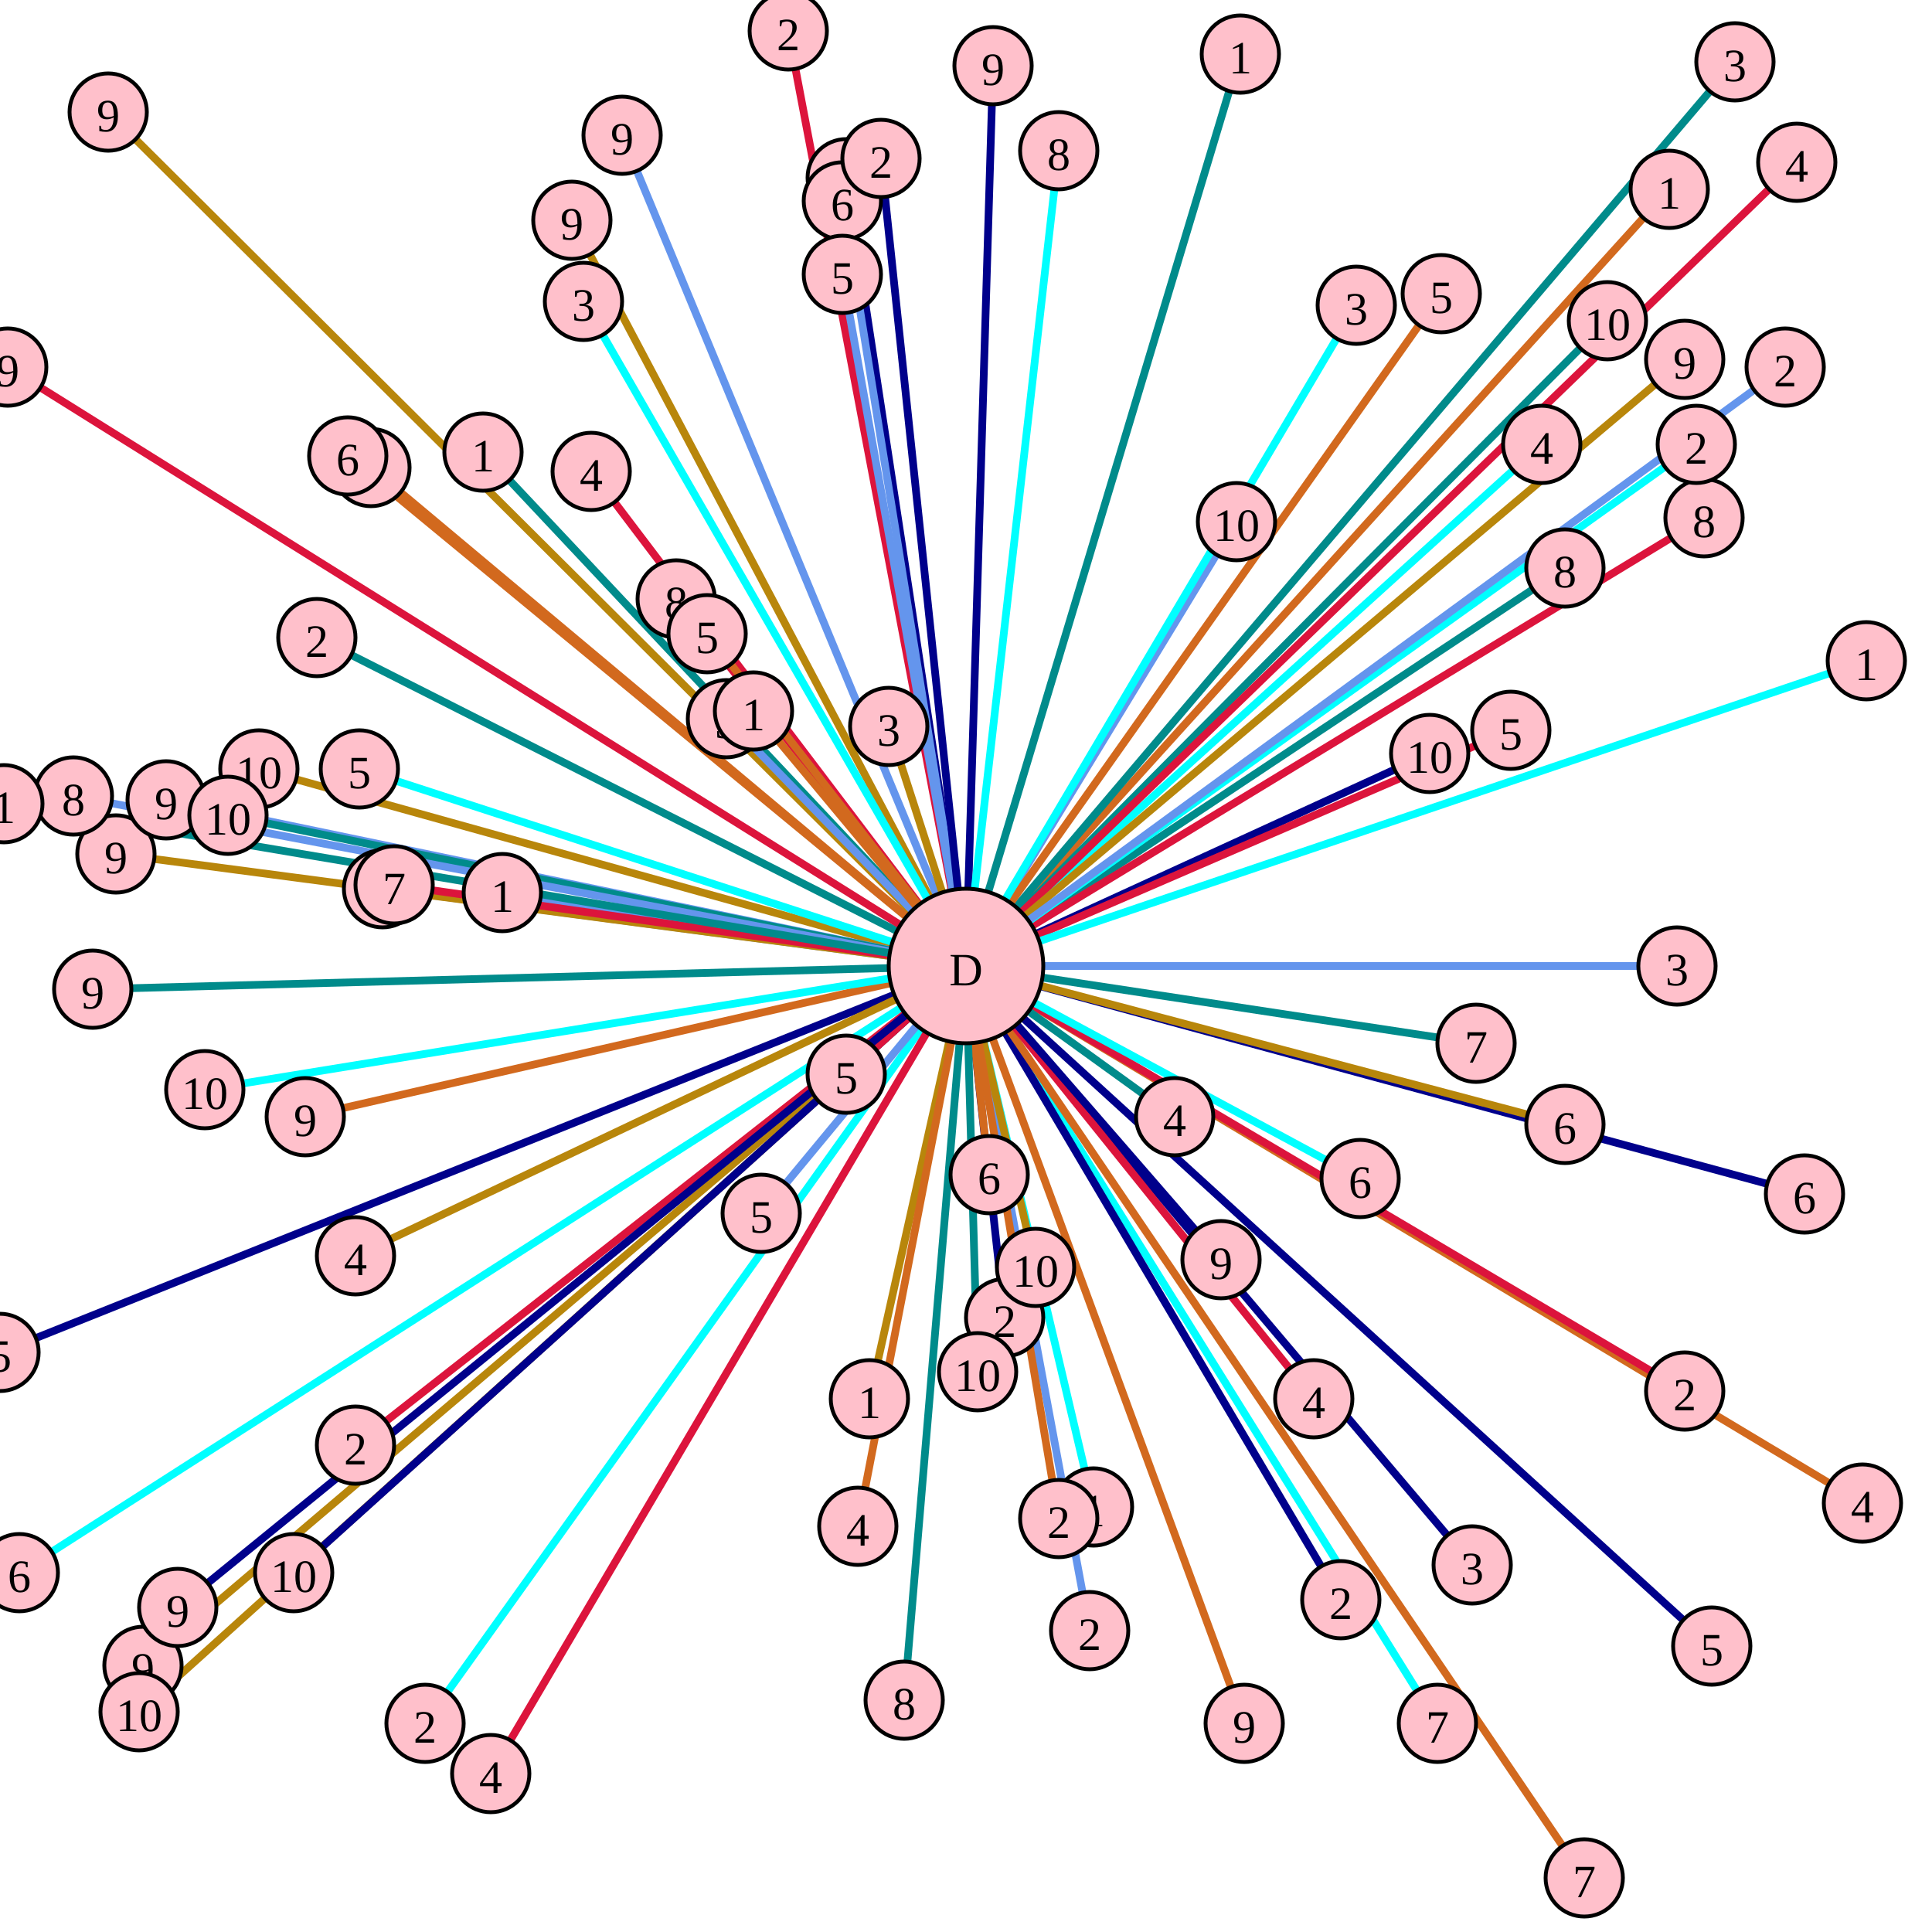
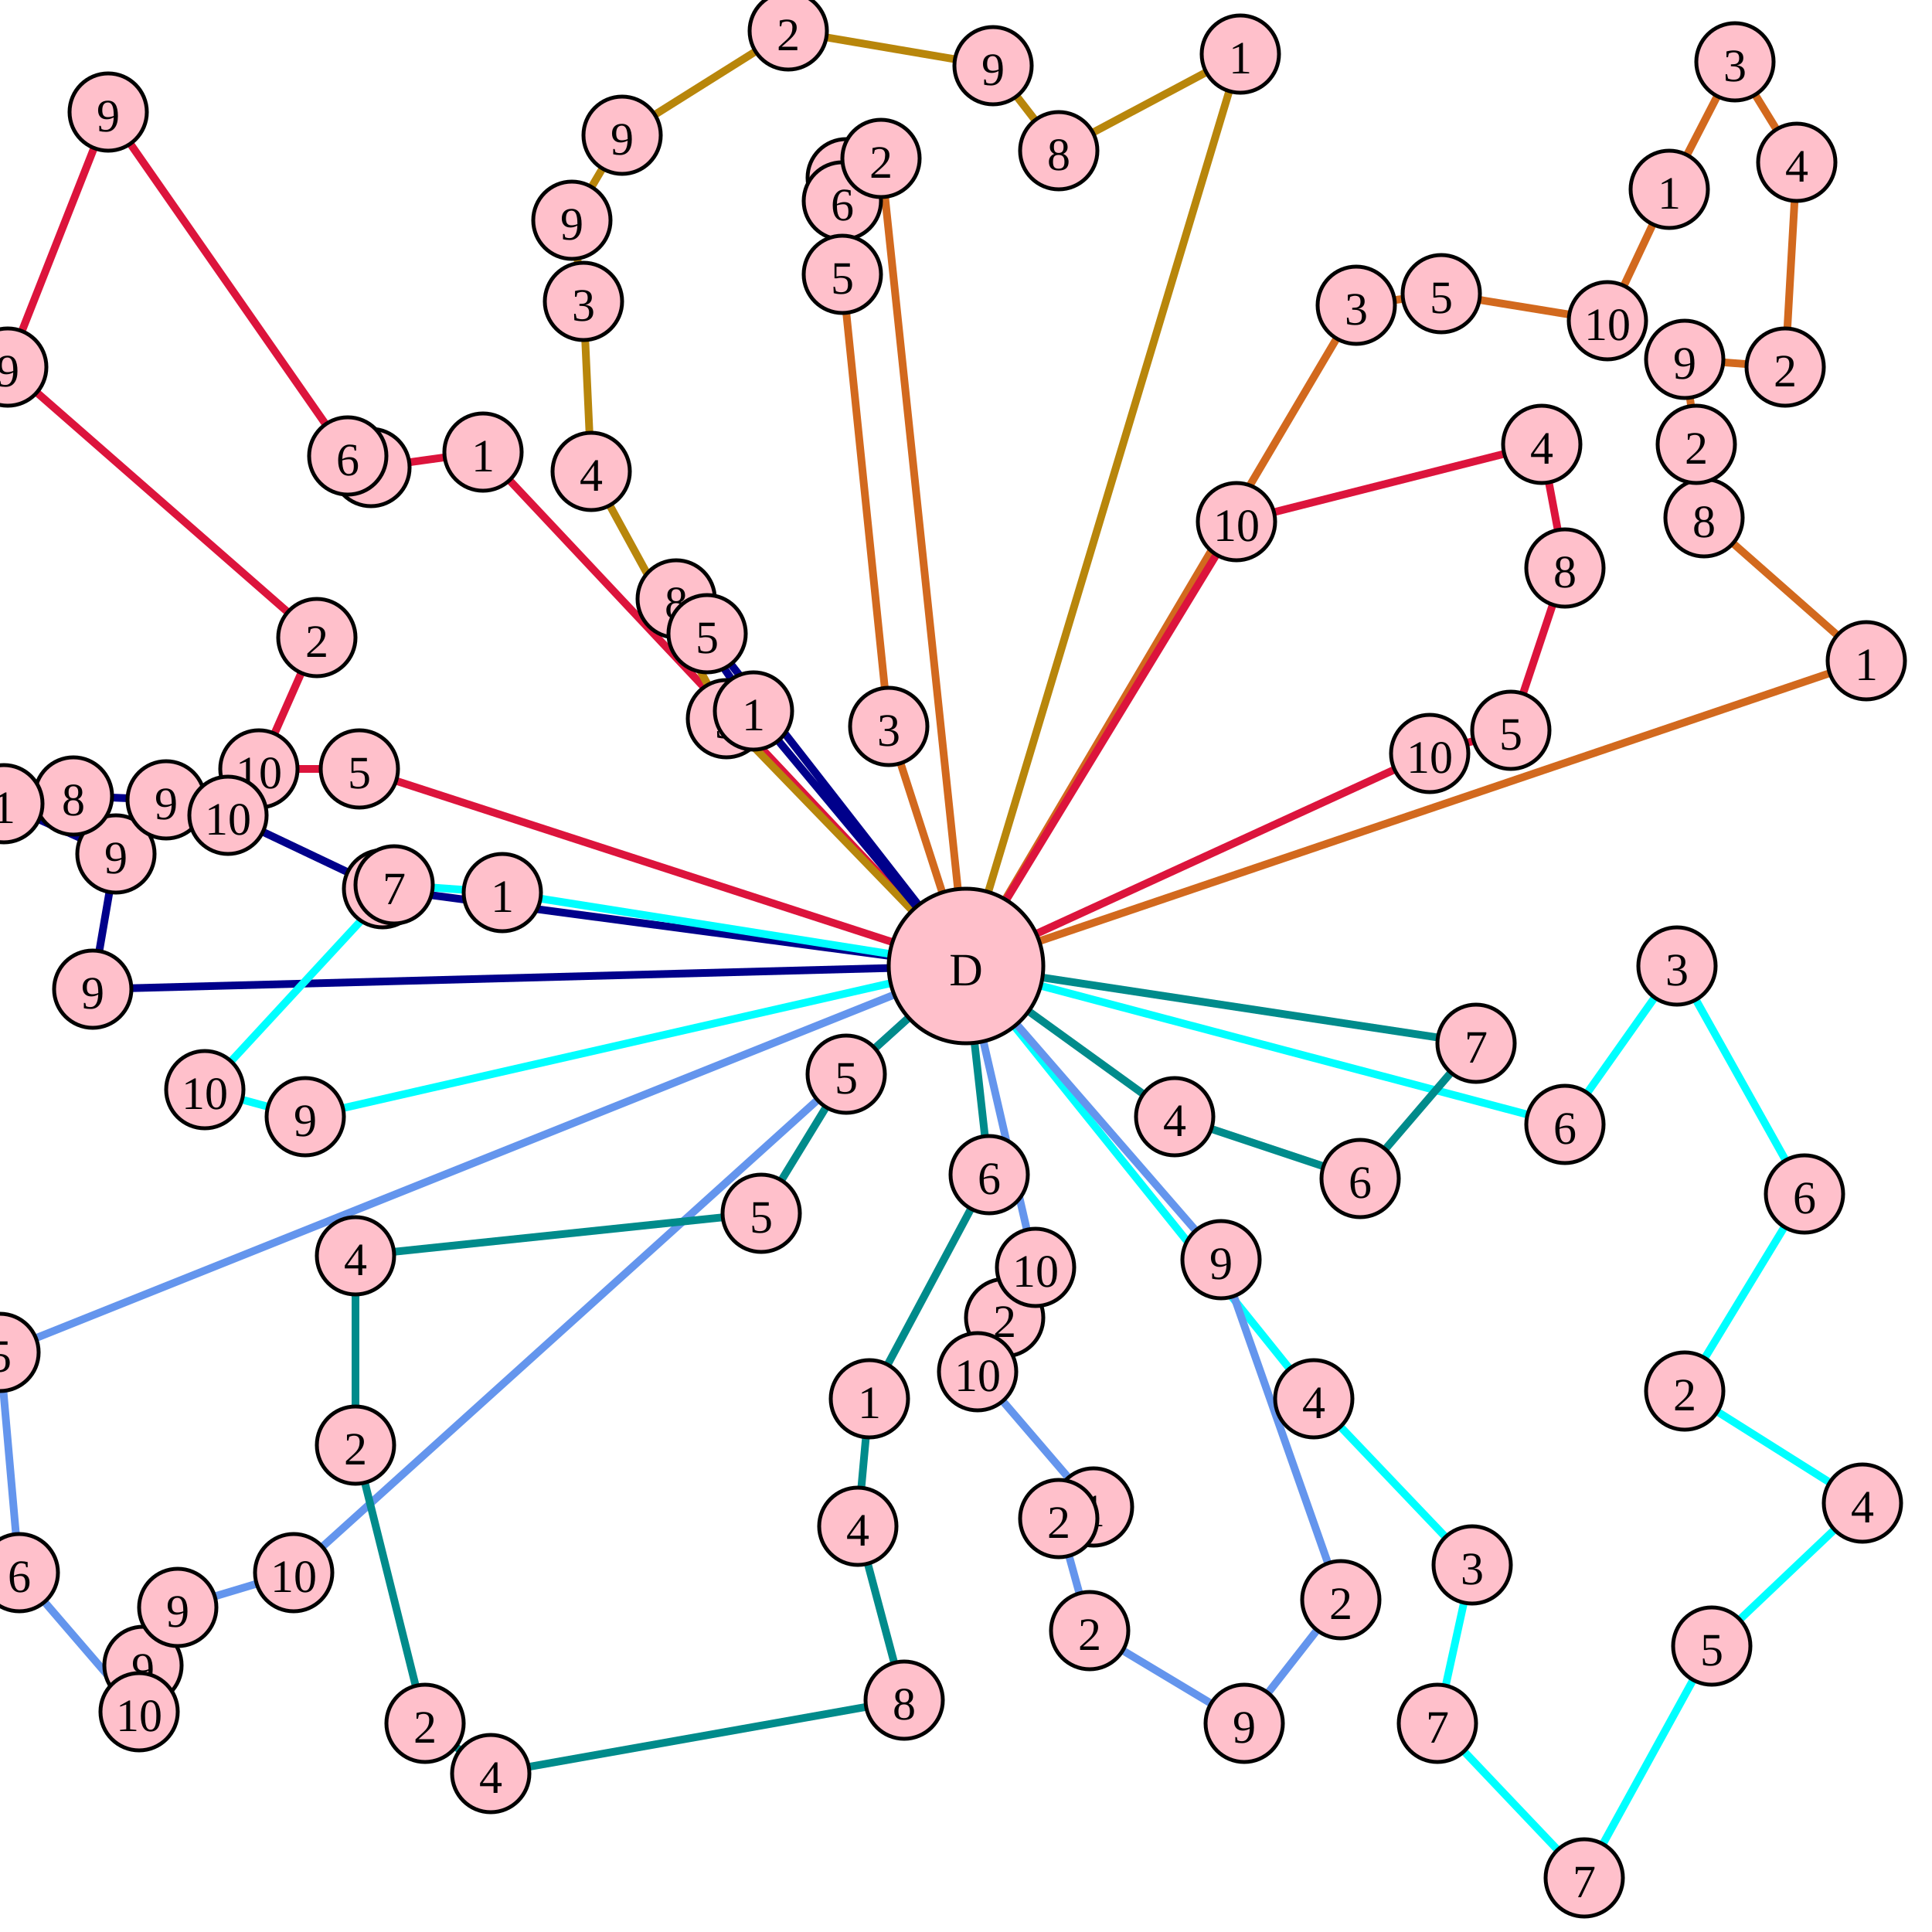
<svg xmlns="http://www.w3.org/2000/svg" width="8cm" height="8cm" viewBox="0 0 500 500" version="1.1">
-   <path d="M250.0 250.0 L79.0 289.0z" stroke="chocolate" fill="none" stroke-width="2" />
-   <path d="M250.0 250.0 L99.0 230.0z" stroke="cornflowerblue" fill="none" stroke-width="2" />
-   <path d="M250.0 250.0 L153.0 122.0z" stroke="crimson" fill="none" stroke-width="2" />
-   <path d="M250.0 250.0 L399.0 115.0z" stroke="cyan" fill="none" stroke-width="2" />
-   <path d="M250.0 250.0 L370.0 195.0z" stroke="darkblue" fill="none" stroke-width="2" />
-   <path d="M250.0 250.0 L125.0 117.0z" stroke="darkcyan" fill="none" stroke-width="2" />
-   <path d="M250.0 250.0 L225.0 362.0z" stroke="darkgoldenrod" fill="none" stroke-width="2" />
-   <path d="M250.0 250.0 L96.0 121.0z" stroke="chocolate" fill="none" stroke-width="2" />
-   <path d="M250.0 250.0 L320.0 135.0z" stroke="cornflowerblue" fill="none" stroke-width="2" />
-   <path d="M250.0 250.0 L391.0 189.0z" stroke="crimson" fill="none" stroke-width="2" />
-   <path d="M250.0 250.0 L283.0 390.0z" stroke="cyan" fill="none" stroke-width="2" />
-   <path d="M250.0 250.0 L443.0 426.0z" stroke="darkblue" fill="none" stroke-width="2" />
-   <path d="M250.0 250.0 L405.0 147.0z" stroke="darkcyan" fill="none" stroke-width="2" />
-   <path d="M250.0 250.0 L37.0 431.0z" stroke="darkgoldenrod" fill="none" stroke-width="2" />
-   <path d="M250.0 250.0 L432.0 49.0z" stroke="chocolate" fill="none" stroke-width="2" />
-   <path d="M250.0 250.0 L161.0 35.0z" stroke="cornflowerblue" fill="none" stroke-width="2" />
-   <path d="M250.0 250.0 L441.0 134.0z" stroke="crimson" fill="none" stroke-width="2" />
-   <path d="M250.0 250.0 L5.0 407.0z" stroke="cyan" fill="none" stroke-width="2" />
-   <path d="M250.0 250.0 L257.0 17.0z" stroke="darkblue" fill="none" stroke-width="2" />
-   <path d="M250.0 250.0 L82.0 165.0z" stroke="darkcyan" fill="none" stroke-width="2" />
-   <path d="M250.0 250.0 L67.0 199.0z" stroke="darkgoldenrod" fill="none" stroke-width="2" />
-   <path d="M250.0 250.0 L482.0 389.0z" stroke="chocolate" fill="none" stroke-width="2" />
-   <path d="M250.0 250.0 L130.0 231.0z" stroke="cornflowerblue" fill="none" stroke-width="2" />
-   <path d="M250.0 250.0 L204.0 8.0z" stroke="crimson" fill="none" stroke-width="2" />
-   <path d="M250.0 250.0 L110.0 446.0z" stroke="cyan" fill="none" stroke-width="2" />
-   <path d="M250.0 250.0 L219.0 46.0z" stroke="darkblue" fill="none" stroke-width="2" />
-   <path d="M250.0 250.0 L449.0 16.0z" stroke="darkcyan" fill="none" stroke-width="2" />
-   <path d="M250.0 250.0 L30.0 221.0z" stroke="darkgoldenrod" fill="none" stroke-width="2" />
-   <path d="M250.0 250.0 L222.0 395.0z" stroke="chocolate" fill="none" stroke-width="2" />
-   <path d="M250.0 250.0 L43.0 207.0z" stroke="cornflowerblue" fill="none" stroke-width="2" />
-   <path d="M250.0 250.0 L2.0 95.0z" stroke="crimson" fill="none" stroke-width="2" />
-   <path d="M250.0 250.0 L372.0 446.0z" stroke="cyan" fill="none" stroke-width="2" />
-   <path d="M250.0 250.0 L347.0 414.0z" stroke="darkblue" fill="none" stroke-width="2" />
-   <path d="M250.0 250.0 L59.0 211.0z" stroke="darkcyan" fill="none" stroke-width="2" />
-   <path d="M250.0 250.0 L36.0 443.0z" stroke="darkgoldenrod" fill="none" stroke-width="2" />
-   <path d="M250.0 250.0 L373.0 76.0z" stroke="chocolate" fill="none" stroke-width="2" />
-   <path d="M250.0 250.0 L218.0 52.0z" stroke="cornflowerblue" fill="none" stroke-width="2" />
-   <path d="M250.0 250.0 L102.0 229.0z" stroke="crimson" fill="none" stroke-width="2" />
-   <path d="M250.0 250.0 L483.0 171.0z" stroke="cyan" fill="none" stroke-width="2" />
-   <path d="M250.0 250.0 L260.0 341.0z" stroke="darkblue" fill="none" stroke-width="2" />
-   <path d="M250.0 250.0 L382.0 270.0z" stroke="darkcyan" fill="none" stroke-width="2" />
-   <path d="M250.0 250.0 L28.0 29.0z" stroke="darkgoldenrod" fill="none" stroke-width="2" />
-   <path d="M250.0 250.0 L256.0 304.0z" stroke="chocolate" fill="none" stroke-width="2" />
-   <path d="M250.0 250.0 L197.0 314.0z" stroke="cornflowerblue" fill="none" stroke-width="2" />
-   <path d="M250.0 250.0 L436.0 360.0z" stroke="crimson" fill="none" stroke-width="2" />
-   <path d="M250.0 250.0 L351.0 79.0z" stroke="cyan" fill="none" stroke-width="2" />
-   <path d="M250.0 250.0 L0.0 350.0z" stroke="darkblue" fill="none" stroke-width="2" />
-   <path d="M250.0 250.0 L253.0 355.0z" stroke="darkcyan" fill="none" stroke-width="2" />
-   <path d="M250.0 250.0 L92.0 325.0z" stroke="darkgoldenrod" fill="none" stroke-width="2" />
-   <path d="M250.0 250.0 L90.0 118.0z" stroke="chocolate" fill="none" stroke-width="2" />
-   <path d="M250.0 250.0 L218.0 71.0z" stroke="cornflowerblue" fill="none" stroke-width="2" />
-   <path d="M250.0 250.0 L175.0 155.0z" stroke="crimson" fill="none" stroke-width="2" />
-   <path d="M250.0 250.0 L439.0 115.0z" stroke="cyan" fill="none" stroke-width="2" />
-   <path d="M250.0 250.0 L467.0 309.0z" stroke="darkblue" fill="none" stroke-width="2" />
-   <path d="M250.0 250.0 L304.0 289.0z" stroke="darkcyan" fill="none" stroke-width="2" />
-   <path d="M250.0 250.0 L148.0 57.0z" stroke="darkgoldenrod" fill="none" stroke-width="2" />
-   <path d="M250.0 250.0 L322.0 446.0z" stroke="chocolate" fill="none" stroke-width="2" />
-   <path d="M250.0 250.0 L282.0 422.0z" stroke="cornflowerblue" fill="none" stroke-width="2" />
-   <path d="M250.0 250.0 L92.0 374.0z" stroke="crimson" fill="none" stroke-width="2" />
-   <path d="M250.0 250.0 L274.0 39.0z" stroke="cyan" fill="none" stroke-width="2" />
-   <path d="M250.0 250.0 L76.0 407.0z" stroke="darkblue" fill="none" stroke-width="2" />
-   <path d="M250.0 250.0 L416.0 83.0z" stroke="darkcyan" fill="none" stroke-width="2" />
-   <path d="M250.0 250.0 L268.0 328.0z" stroke="darkgoldenrod" fill="none" stroke-width="2" />
-   <path d="M250.0 250.0 L274.0 393.0z" stroke="chocolate" fill="none" stroke-width="2" />
-   <path d="M250.0 250.0 L19.0 206.0z" stroke="cornflowerblue" fill="none" stroke-width="2" />
-   <path d="M250.0 250.0 L465.0 42.0z" stroke="crimson" fill="none" stroke-width="2" />
-   <path d="M250.0 250.0 L151.0 78.0z" stroke="cyan" fill="none" stroke-width="2" />
-   <path d="M250.0 250.0 L381.0 405.0z" stroke="darkblue" fill="none" stroke-width="2" />
-   <path d="M250.0 250.0 L24.0 256.0z" stroke="darkcyan" fill="none" stroke-width="2" />
-   <path d="M250.0 250.0 L436.0 93.0z" stroke="darkgoldenrod" fill="none" stroke-width="2" />
-   <path d="M250.0 250.0 L183.0 164.0z" stroke="chocolate" fill="none" stroke-width="2" />
-   <path d="M250.0 250.0 L462.0 95.0z" stroke="cornflowerblue" fill="none" stroke-width="2" />
-   <path d="M250.0 250.0 L219.0 278.0z" stroke="crimson" fill="none" stroke-width="2" />
-   <path d="M250.0 250.0 L352.0 305.0z" stroke="cyan" fill="none" stroke-width="2" />
-   <path d="M250.0 250.0 L228.0 41.0z" stroke="darkblue" fill="none" stroke-width="2" />
-   <path d="M250.0 250.0 L234.0 440.0z" stroke="darkcyan" fill="none" stroke-width="2" />
-   <path d="M250.0 250.0 L405.0 291.0z" stroke="darkgoldenrod" fill="none" stroke-width="2" />
-   <path d="M250.0 250.0 L410.0 486.0z" stroke="chocolate" fill="none" stroke-width="2" />
-   <path d="M250.0 250.0 L188.0 186.0z" stroke="cornflowerblue" fill="none" stroke-width="2" />
-   <path d="M250.0 250.0 L340.0 362.0z" stroke="crimson" fill="none" stroke-width="2" />
-   <path d="M250.0 250.0 L93.0 199.0z" stroke="cyan" fill="none" stroke-width="2" />
-   <path d="M250.0 250.0 L46.0 416.0z" stroke="darkblue" fill="none" stroke-width="2" />
-   <path d="M250.0 250.0 L321.0 14.0z" stroke="darkcyan" fill="none" stroke-width="2" />
-   <path d="M250.0 250.0 L230.0 188.0z" stroke="darkgoldenrod" fill="none" stroke-width="2" />
-   <path d="M250.0 250.0 L195.0 184.0z" stroke="chocolate" fill="none" stroke-width="2" />
-   <path d="M250.0 250.0 L434.0 250.0z" stroke="cornflowerblue" fill="none" stroke-width="2" />
-   <path d="M250.0 250.0 L127.0 459.0z" stroke="crimson" fill="none" stroke-width="2" />
-   <path d="M250.0 250.0 L53.0 282.0z" stroke="cyan" fill="none" stroke-width="2" />
-   <path d="M250.0 250.0 L316.0 326.0z" stroke="darkblue" fill="none" stroke-width="2" />
-   <path d="M250.0 250.0 L1.0 208.0z" stroke="darkcyan" fill="none" stroke-width="2" />
+   <path d="M250.0 250.0 L351.0 79.0L373.0 76.0L416.0 83.0L432.0 49.0L449.0 16.0L465.0 42.0L462.0 95.0L436.0 93.0L439.0 115.0L441.0 134.0L483.0 171.0z" stroke="chocolate" fill="none" stroke-width="2" />
+   <path d="M250.0 250.0 L76.0 407.0L46.0 416.0L37.0 431.0L36.0 443.0L5.0 407.0L0.0 350.0z" stroke="cornflowerblue" fill="none" stroke-width="2" />
+   <path d="M250.0 250.0 L93.0 199.0L67.0 199.0L82.0 165.0L2.0 95.0L28.0 29.0L90.0 118.0L96.0 121.0L125.0 117.0z" stroke="crimson" fill="none" stroke-width="2" />
+   <path d="M250.0 250.0 L340.0 362.0L381.0 405.0L372.0 446.0L410.0 486.0L443.0 426.0L482.0 389.0L436.0 360.0L467.0 309.0L434.0 250.0L405.0 291.0z" stroke="cyan" fill="none" stroke-width="2" />
+   <path d="M250.0 250.0 L99.0 230.0L59.0 211.0L43.0 207.0L19.0 206.0L1.0 208.0L30.0 221.0L24.0 256.0z" stroke="darkblue" fill="none" stroke-width="2" />
+   <path d="M250.0 250.0 L219.0 278.0L197.0 314.0L92.0 325.0L92.0 374.0L110.0 446.0L127.0 459.0L234.0 440.0L222.0 395.0L225.0 362.0L256.0 304.0z" stroke="darkcyan" fill="none" stroke-width="2" />
+   <path d="M250.0 250.0 L188.0 186.0L153.0 122.0L151.0 78.0L148.0 57.0L161.0 35.0L204.0 8.0L257.0 17.0L274.0 39.0L321.0 14.0z" stroke="darkgoldenrod" fill="none" stroke-width="2" />
+   <path d="M250.0 250.0 L230.0 188.0L218.0 71.0L218.0 52.0L219.0 46.0L228.0 41.0z" stroke="chocolate" fill="none" stroke-width="2" />
+   <path d="M250.0 250.0 L316.0 326.0L347.0 414.0L322.0 446.0L282.0 422.0L274.0 393.0L283.0 390.0L253.0 355.0L260.0 341.0L268.0 328.0z" stroke="cornflowerblue" fill="none" stroke-width="2" />
+   <path d="M250.0 250.0 L320.0 135.0L399.0 115.0L405.0 147.0L391.0 189.0L370.0 195.0z" stroke="crimson" fill="none" stroke-width="2" />
+   <path d="M250.0 250.0 L79.0 289.0L53.0 282.0L102.0 229.0L130.0 231.0z" stroke="cyan" fill="none" stroke-width="2" />
+   <path d="M250.0 250.0 L195.0 184.0L175.0 155.0L183.0 164.0z" stroke="darkblue" fill="none" stroke-width="2" />
+   <path d="M250.0 250.0 L382.0 270.0L352.0 305.0L304.0 289.0z" stroke="darkcyan" fill="none" stroke-width="2" />
  <g transform="translate(79,289)">
    <circle cx="0" cy="0" r="10" fill="pink" stroke="black" stroke-width="1" />
    <text text-anchor="middle" y="5">9</text>
  </g>
  <g transform="translate(99,230)">
    <circle cx="0" cy="0" r="10" fill="pink" stroke="black" stroke-width="1" />
    <text text-anchor="middle" y="5">4</text>
  </g>
  <g transform="translate(153,122)">
    <circle cx="0" cy="0" r="10" fill="pink" stroke="black" stroke-width="1" />
    <text text-anchor="middle" y="5">4</text>
  </g>
  <g transform="translate(399,115)">
    <circle cx="0" cy="0" r="10" fill="pink" stroke="black" stroke-width="1" />
    <text text-anchor="middle" y="5">4</text>
  </g>
  <g transform="translate(370,195)">
    <circle cx="0" cy="0" r="10" fill="pink" stroke="black" stroke-width="1" />
    <text text-anchor="middle" y="5">10</text>
  </g>
  <g transform="translate(125,117)">
    <circle cx="0" cy="0" r="10" fill="pink" stroke="black" stroke-width="1" />
    <text text-anchor="middle" y="5">1</text>
  </g>
  <g transform="translate(225,362)">
    <circle cx="0" cy="0" r="10" fill="pink" stroke="black" stroke-width="1" />
    <text text-anchor="middle" y="5">1</text>
  </g>
  <g transform="translate(96,121)">
    <circle cx="0" cy="0" r="10" fill="pink" stroke="black" stroke-width="1" />
    <text text-anchor="middle" y="5">7</text>
  </g>
  <g transform="translate(320,135)">
    <circle cx="0" cy="0" r="10" fill="pink" stroke="black" stroke-width="1" />
    <text text-anchor="middle" y="5">10</text>
  </g>
  <g transform="translate(391,189)">
    <circle cx="0" cy="0" r="10" fill="pink" stroke="black" stroke-width="1" />
    <text text-anchor="middle" y="5">5</text>
  </g>
  <g transform="translate(283,390)">
    <circle cx="0" cy="0" r="10" fill="pink" stroke="black" stroke-width="1" />
    <text text-anchor="middle" y="5">1</text>
  </g>
  <g transform="translate(443,426)">
    <circle cx="0" cy="0" r="10" fill="pink" stroke="black" stroke-width="1" />
    <text text-anchor="middle" y="5">5</text>
  </g>
  <g transform="translate(405,147)">
    <circle cx="0" cy="0" r="10" fill="pink" stroke="black" stroke-width="1" />
    <text text-anchor="middle" y="5">8</text>
  </g>
  <g transform="translate(37,431)">
    <circle cx="0" cy="0" r="10" fill="pink" stroke="black" stroke-width="1" />
    <text text-anchor="middle" y="5">9</text>
  </g>
  <g transform="translate(432,49)">
    <circle cx="0" cy="0" r="10" fill="pink" stroke="black" stroke-width="1" />
    <text text-anchor="middle" y="5">1</text>
  </g>
  <g transform="translate(161,35)">
    <circle cx="0" cy="0" r="10" fill="pink" stroke="black" stroke-width="1" />
    <text text-anchor="middle" y="5">9</text>
  </g>
  <g transform="translate(441,134)">
    <circle cx="0" cy="0" r="10" fill="pink" stroke="black" stroke-width="1" />
    <text text-anchor="middle" y="5">8</text>
  </g>
  <g transform="translate(5,407)">
    <circle cx="0" cy="0" r="10" fill="pink" stroke="black" stroke-width="1" />
    <text text-anchor="middle" y="5">6</text>
  </g>
  <g transform="translate(257,17)">
    <circle cx="0" cy="0" r="10" fill="pink" stroke="black" stroke-width="1" />
    <text text-anchor="middle" y="5">9</text>
  </g>
  <g transform="translate(82,165)">
    <circle cx="0" cy="0" r="10" fill="pink" stroke="black" stroke-width="1" />
    <text text-anchor="middle" y="5">2</text>
  </g>
  <g transform="translate(67,199)">
    <circle cx="0" cy="0" r="10" fill="pink" stroke="black" stroke-width="1" />
    <text text-anchor="middle" y="5">10</text>
  </g>
  <g transform="translate(482,389)">
    <circle cx="0" cy="0" r="10" fill="pink" stroke="black" stroke-width="1" />
    <text text-anchor="middle" y="5">4</text>
  </g>
  <g transform="translate(130,231)">
    <circle cx="0" cy="0" r="10" fill="pink" stroke="black" stroke-width="1" />
    <text text-anchor="middle" y="5">1</text>
  </g>
  <g transform="translate(204,8)">
    <circle cx="0" cy="0" r="10" fill="pink" stroke="black" stroke-width="1" />
    <text text-anchor="middle" y="5">2</text>
  </g>
  <g transform="translate(110,446)">
    <circle cx="0" cy="0" r="10" fill="pink" stroke="black" stroke-width="1" />
    <text text-anchor="middle" y="5">2</text>
  </g>
  <g transform="translate(219,46)">
    <circle cx="0" cy="0" r="10" fill="pink" stroke="black" stroke-width="1" />
    <text text-anchor="middle" y="5">2</text>
  </g>
  <g transform="translate(449,16)">
    <circle cx="0" cy="0" r="10" fill="pink" stroke="black" stroke-width="1" />
    <text text-anchor="middle" y="5">3</text>
  </g>
  <g transform="translate(30,221)">
    <circle cx="0" cy="0" r="10" fill="pink" stroke="black" stroke-width="1" />
    <text text-anchor="middle" y="5">9</text>
  </g>
  <g transform="translate(222,395)">
    <circle cx="0" cy="0" r="10" fill="pink" stroke="black" stroke-width="1" />
    <text text-anchor="middle" y="5">4</text>
  </g>
  <g transform="translate(43,207)">
    <circle cx="0" cy="0" r="10" fill="pink" stroke="black" stroke-width="1" />
    <text text-anchor="middle" y="5">9</text>
  </g>
  <g transform="translate(2,95)">
    <circle cx="0" cy="0" r="10" fill="pink" stroke="black" stroke-width="1" />
    <text text-anchor="middle" y="5">9</text>
  </g>
  <g transform="translate(372,446)">
    <circle cx="0" cy="0" r="10" fill="pink" stroke="black" stroke-width="1" />
    <text text-anchor="middle" y="5">7</text>
  </g>
  <g transform="translate(347,414)">
    <circle cx="0" cy="0" r="10" fill="pink" stroke="black" stroke-width="1" />
    <text text-anchor="middle" y="5">2</text>
  </g>
  <g transform="translate(59,211)">
    <circle cx="0" cy="0" r="10" fill="pink" stroke="black" stroke-width="1" />
    <text text-anchor="middle" y="5">10</text>
  </g>
  <g transform="translate(36,443)">
    <circle cx="0" cy="0" r="10" fill="pink" stroke="black" stroke-width="1" />
    <text text-anchor="middle" y="5">10</text>
  </g>
  <g transform="translate(373,76)">
    <circle cx="0" cy="0" r="10" fill="pink" stroke="black" stroke-width="1" />
    <text text-anchor="middle" y="5">5</text>
  </g>
  <g transform="translate(218,52)">
    <circle cx="0" cy="0" r="10" fill="pink" stroke="black" stroke-width="1" />
    <text text-anchor="middle" y="5">6</text>
  </g>
  <g transform="translate(102,229)">
    <circle cx="0" cy="0" r="10" fill="pink" stroke="black" stroke-width="1" />
    <text text-anchor="middle" y="5">7</text>
  </g>
  <g transform="translate(483,171)">
    <circle cx="0" cy="0" r="10" fill="pink" stroke="black" stroke-width="1" />
    <text text-anchor="middle" y="5">1</text>
  </g>
  <g transform="translate(260,341)">
    <circle cx="0" cy="0" r="10" fill="pink" stroke="black" stroke-width="1" />
    <text text-anchor="middle" y="5">2</text>
  </g>
  <g transform="translate(382,270)">
    <circle cx="0" cy="0" r="10" fill="pink" stroke="black" stroke-width="1" />
    <text text-anchor="middle" y="5">7</text>
  </g>
  <g transform="translate(28,29)">
    <circle cx="0" cy="0" r="10" fill="pink" stroke="black" stroke-width="1" />
    <text text-anchor="middle" y="5">9</text>
  </g>
  <g transform="translate(256,304)">
    <circle cx="0" cy="0" r="10" fill="pink" stroke="black" stroke-width="1" />
    <text text-anchor="middle" y="5">6</text>
  </g>
  <g transform="translate(197,314)">
    <circle cx="0" cy="0" r="10" fill="pink" stroke="black" stroke-width="1" />
    <text text-anchor="middle" y="5">5</text>
  </g>
  <g transform="translate(436,360)">
    <circle cx="0" cy="0" r="10" fill="pink" stroke="black" stroke-width="1" />
    <text text-anchor="middle" y="5">2</text>
  </g>
  <g transform="translate(351,79)">
    <circle cx="0" cy="0" r="10" fill="pink" stroke="black" stroke-width="1" />
    <text text-anchor="middle" y="5">3</text>
  </g>
  <g transform="translate(0,350)">
    <circle cx="0" cy="0" r="10" fill="pink" stroke="black" stroke-width="1" />
    <text text-anchor="middle" y="5">5</text>
  </g>
  <g transform="translate(253,355)">
    <circle cx="0" cy="0" r="10" fill="pink" stroke="black" stroke-width="1" />
    <text text-anchor="middle" y="5">10</text>
  </g>
  <g transform="translate(92,325)">
    <circle cx="0" cy="0" r="10" fill="pink" stroke="black" stroke-width="1" />
    <text text-anchor="middle" y="5">4</text>
  </g>
  <g transform="translate(90,118)">
    <circle cx="0" cy="0" r="10" fill="pink" stroke="black" stroke-width="1" />
    <text text-anchor="middle" y="5">6</text>
  </g>
  <g transform="translate(218,71)">
    <circle cx="0" cy="0" r="10" fill="pink" stroke="black" stroke-width="1" />
    <text text-anchor="middle" y="5">5</text>
  </g>
  <g transform="translate(175,155)">
    <circle cx="0" cy="0" r="10" fill="pink" stroke="black" stroke-width="1" />
    <text text-anchor="middle" y="5">8</text>
  </g>
  <g transform="translate(439,115)">
    <circle cx="0" cy="0" r="10" fill="pink" stroke="black" stroke-width="1" />
    <text text-anchor="middle" y="5">2</text>
  </g>
  <g transform="translate(467,309)">
    <circle cx="0" cy="0" r="10" fill="pink" stroke="black" stroke-width="1" />
    <text text-anchor="middle" y="5">6</text>
  </g>
  <g transform="translate(304,289)">
    <circle cx="0" cy="0" r="10" fill="pink" stroke="black" stroke-width="1" />
    <text text-anchor="middle" y="5">4</text>
  </g>
  <g transform="translate(148,57)">
    <circle cx="0" cy="0" r="10" fill="pink" stroke="black" stroke-width="1" />
    <text text-anchor="middle" y="5">9</text>
  </g>
  <g transform="translate(322,446)">
    <circle cx="0" cy="0" r="10" fill="pink" stroke="black" stroke-width="1" />
    <text text-anchor="middle" y="5">9</text>
  </g>
  <g transform="translate(282,422)">
    <circle cx="0" cy="0" r="10" fill="pink" stroke="black" stroke-width="1" />
    <text text-anchor="middle" y="5">2</text>
  </g>
  <g transform="translate(92,374)">
    <circle cx="0" cy="0" r="10" fill="pink" stroke="black" stroke-width="1" />
    <text text-anchor="middle" y="5">2</text>
  </g>
  <g transform="translate(274,39)">
    <circle cx="0" cy="0" r="10" fill="pink" stroke="black" stroke-width="1" />
    <text text-anchor="middle" y="5">8</text>
  </g>
  <g transform="translate(76,407)">
    <circle cx="0" cy="0" r="10" fill="pink" stroke="black" stroke-width="1" />
    <text text-anchor="middle" y="5">10</text>
  </g>
  <g transform="translate(416,83)">
    <circle cx="0" cy="0" r="10" fill="pink" stroke="black" stroke-width="1" />
    <text text-anchor="middle" y="5">10</text>
  </g>
  <g transform="translate(268,328)">
    <circle cx="0" cy="0" r="10" fill="pink" stroke="black" stroke-width="1" />
    <text text-anchor="middle" y="5">10</text>
  </g>
  <g transform="translate(274,393)">
    <circle cx="0" cy="0" r="10" fill="pink" stroke="black" stroke-width="1" />
    <text text-anchor="middle" y="5">2</text>
  </g>
  <g transform="translate(19,206)">
    <circle cx="0" cy="0" r="10" fill="pink" stroke="black" stroke-width="1" />
    <text text-anchor="middle" y="5">8</text>
  </g>
  <g transform="translate(465,42)">
    <circle cx="0" cy="0" r="10" fill="pink" stroke="black" stroke-width="1" />
    <text text-anchor="middle" y="5">4</text>
  </g>
  <g transform="translate(151,78)">
    <circle cx="0" cy="0" r="10" fill="pink" stroke="black" stroke-width="1" />
    <text text-anchor="middle" y="5">3</text>
  </g>
  <g transform="translate(381,405)">
    <circle cx="0" cy="0" r="10" fill="pink" stroke="black" stroke-width="1" />
    <text text-anchor="middle" y="5">3</text>
  </g>
  <g transform="translate(24,256)">
    <circle cx="0" cy="0" r="10" fill="pink" stroke="black" stroke-width="1" />
    <text text-anchor="middle" y="5">9</text>
  </g>
  <g transform="translate(436,93)">
    <circle cx="0" cy="0" r="10" fill="pink" stroke="black" stroke-width="1" />
    <text text-anchor="middle" y="5">9</text>
  </g>
  <g transform="translate(183,164)">
    <circle cx="0" cy="0" r="10" fill="pink" stroke="black" stroke-width="1" />
    <text text-anchor="middle" y="5">5</text>
  </g>
  <g transform="translate(462,95)">
    <circle cx="0" cy="0" r="10" fill="pink" stroke="black" stroke-width="1" />
    <text text-anchor="middle" y="5">2</text>
  </g>
  <g transform="translate(219,278)">
    <circle cx="0" cy="0" r="10" fill="pink" stroke="black" stroke-width="1" />
    <text text-anchor="middle" y="5">5</text>
  </g>
  <g transform="translate(352,305)">
    <circle cx="0" cy="0" r="10" fill="pink" stroke="black" stroke-width="1" />
    <text text-anchor="middle" y="5">6</text>
  </g>
  <g transform="translate(228,41)">
    <circle cx="0" cy="0" r="10" fill="pink" stroke="black" stroke-width="1" />
    <text text-anchor="middle" y="5">2</text>
  </g>
  <g transform="translate(234,440)">
    <circle cx="0" cy="0" r="10" fill="pink" stroke="black" stroke-width="1" />
    <text text-anchor="middle" y="5">8</text>
  </g>
  <g transform="translate(405,291)">
    <circle cx="0" cy="0" r="10" fill="pink" stroke="black" stroke-width="1" />
    <text text-anchor="middle" y="5">6</text>
  </g>
  <g transform="translate(410,486)">
    <circle cx="0" cy="0" r="10" fill="pink" stroke="black" stroke-width="1" />
    <text text-anchor="middle" y="5">7</text>
  </g>
  <g transform="translate(188,186)">
    <circle cx="0" cy="0" r="10" fill="pink" stroke="black" stroke-width="1" />
    <text text-anchor="middle" y="5">3</text>
  </g>
  <g transform="translate(340,362)">
    <circle cx="0" cy="0" r="10" fill="pink" stroke="black" stroke-width="1" />
    <text text-anchor="middle" y="5">4</text>
  </g>
  <g transform="translate(93,199)">
    <circle cx="0" cy="0" r="10" fill="pink" stroke="black" stroke-width="1" />
    <text text-anchor="middle" y="5">5</text>
  </g>
  <g transform="translate(46,416)">
    <circle cx="0" cy="0" r="10" fill="pink" stroke="black" stroke-width="1" />
    <text text-anchor="middle" y="5">9</text>
  </g>
  <g transform="translate(321,14)">
    <circle cx="0" cy="0" r="10" fill="pink" stroke="black" stroke-width="1" />
    <text text-anchor="middle" y="5">1</text>
  </g>
  <g transform="translate(230,188)">
    <circle cx="0" cy="0" r="10" fill="pink" stroke="black" stroke-width="1" />
    <text text-anchor="middle" y="5">3</text>
  </g>
  <g transform="translate(195,184)">
    <circle cx="0" cy="0" r="10" fill="pink" stroke="black" stroke-width="1" />
    <text text-anchor="middle" y="5">1</text>
  </g>
  <g transform="translate(434,250)">
    <circle cx="0" cy="0" r="10" fill="pink" stroke="black" stroke-width="1" />
    <text text-anchor="middle" y="5">3</text>
  </g>
  <g transform="translate(127,459)">
    <circle cx="0" cy="0" r="10" fill="pink" stroke="black" stroke-width="1" />
    <text text-anchor="middle" y="5">4</text>
  </g>
  <g transform="translate(53,282)">
    <circle cx="0" cy="0" r="10" fill="pink" stroke="black" stroke-width="1" />
    <text text-anchor="middle" y="5">10</text>
  </g>
  <g transform="translate(316,326)">
    <circle cx="0" cy="0" r="10" fill="pink" stroke="black" stroke-width="1" />
    <text text-anchor="middle" y="5">9</text>
  </g>
  <g transform="translate(1,208)">
    <circle cx="0" cy="0" r="10" fill="pink" stroke="black" stroke-width="1" />
    <text text-anchor="middle" y="5">1</text>
  </g>
  <g transform="translate(250,250)">
    <circle cx="0" cy="0" r="20" fill="pink" stroke="black" stroke-width="1" />
    <text text-anchor="middle" y="5">D</text>
  </g>
</svg>
